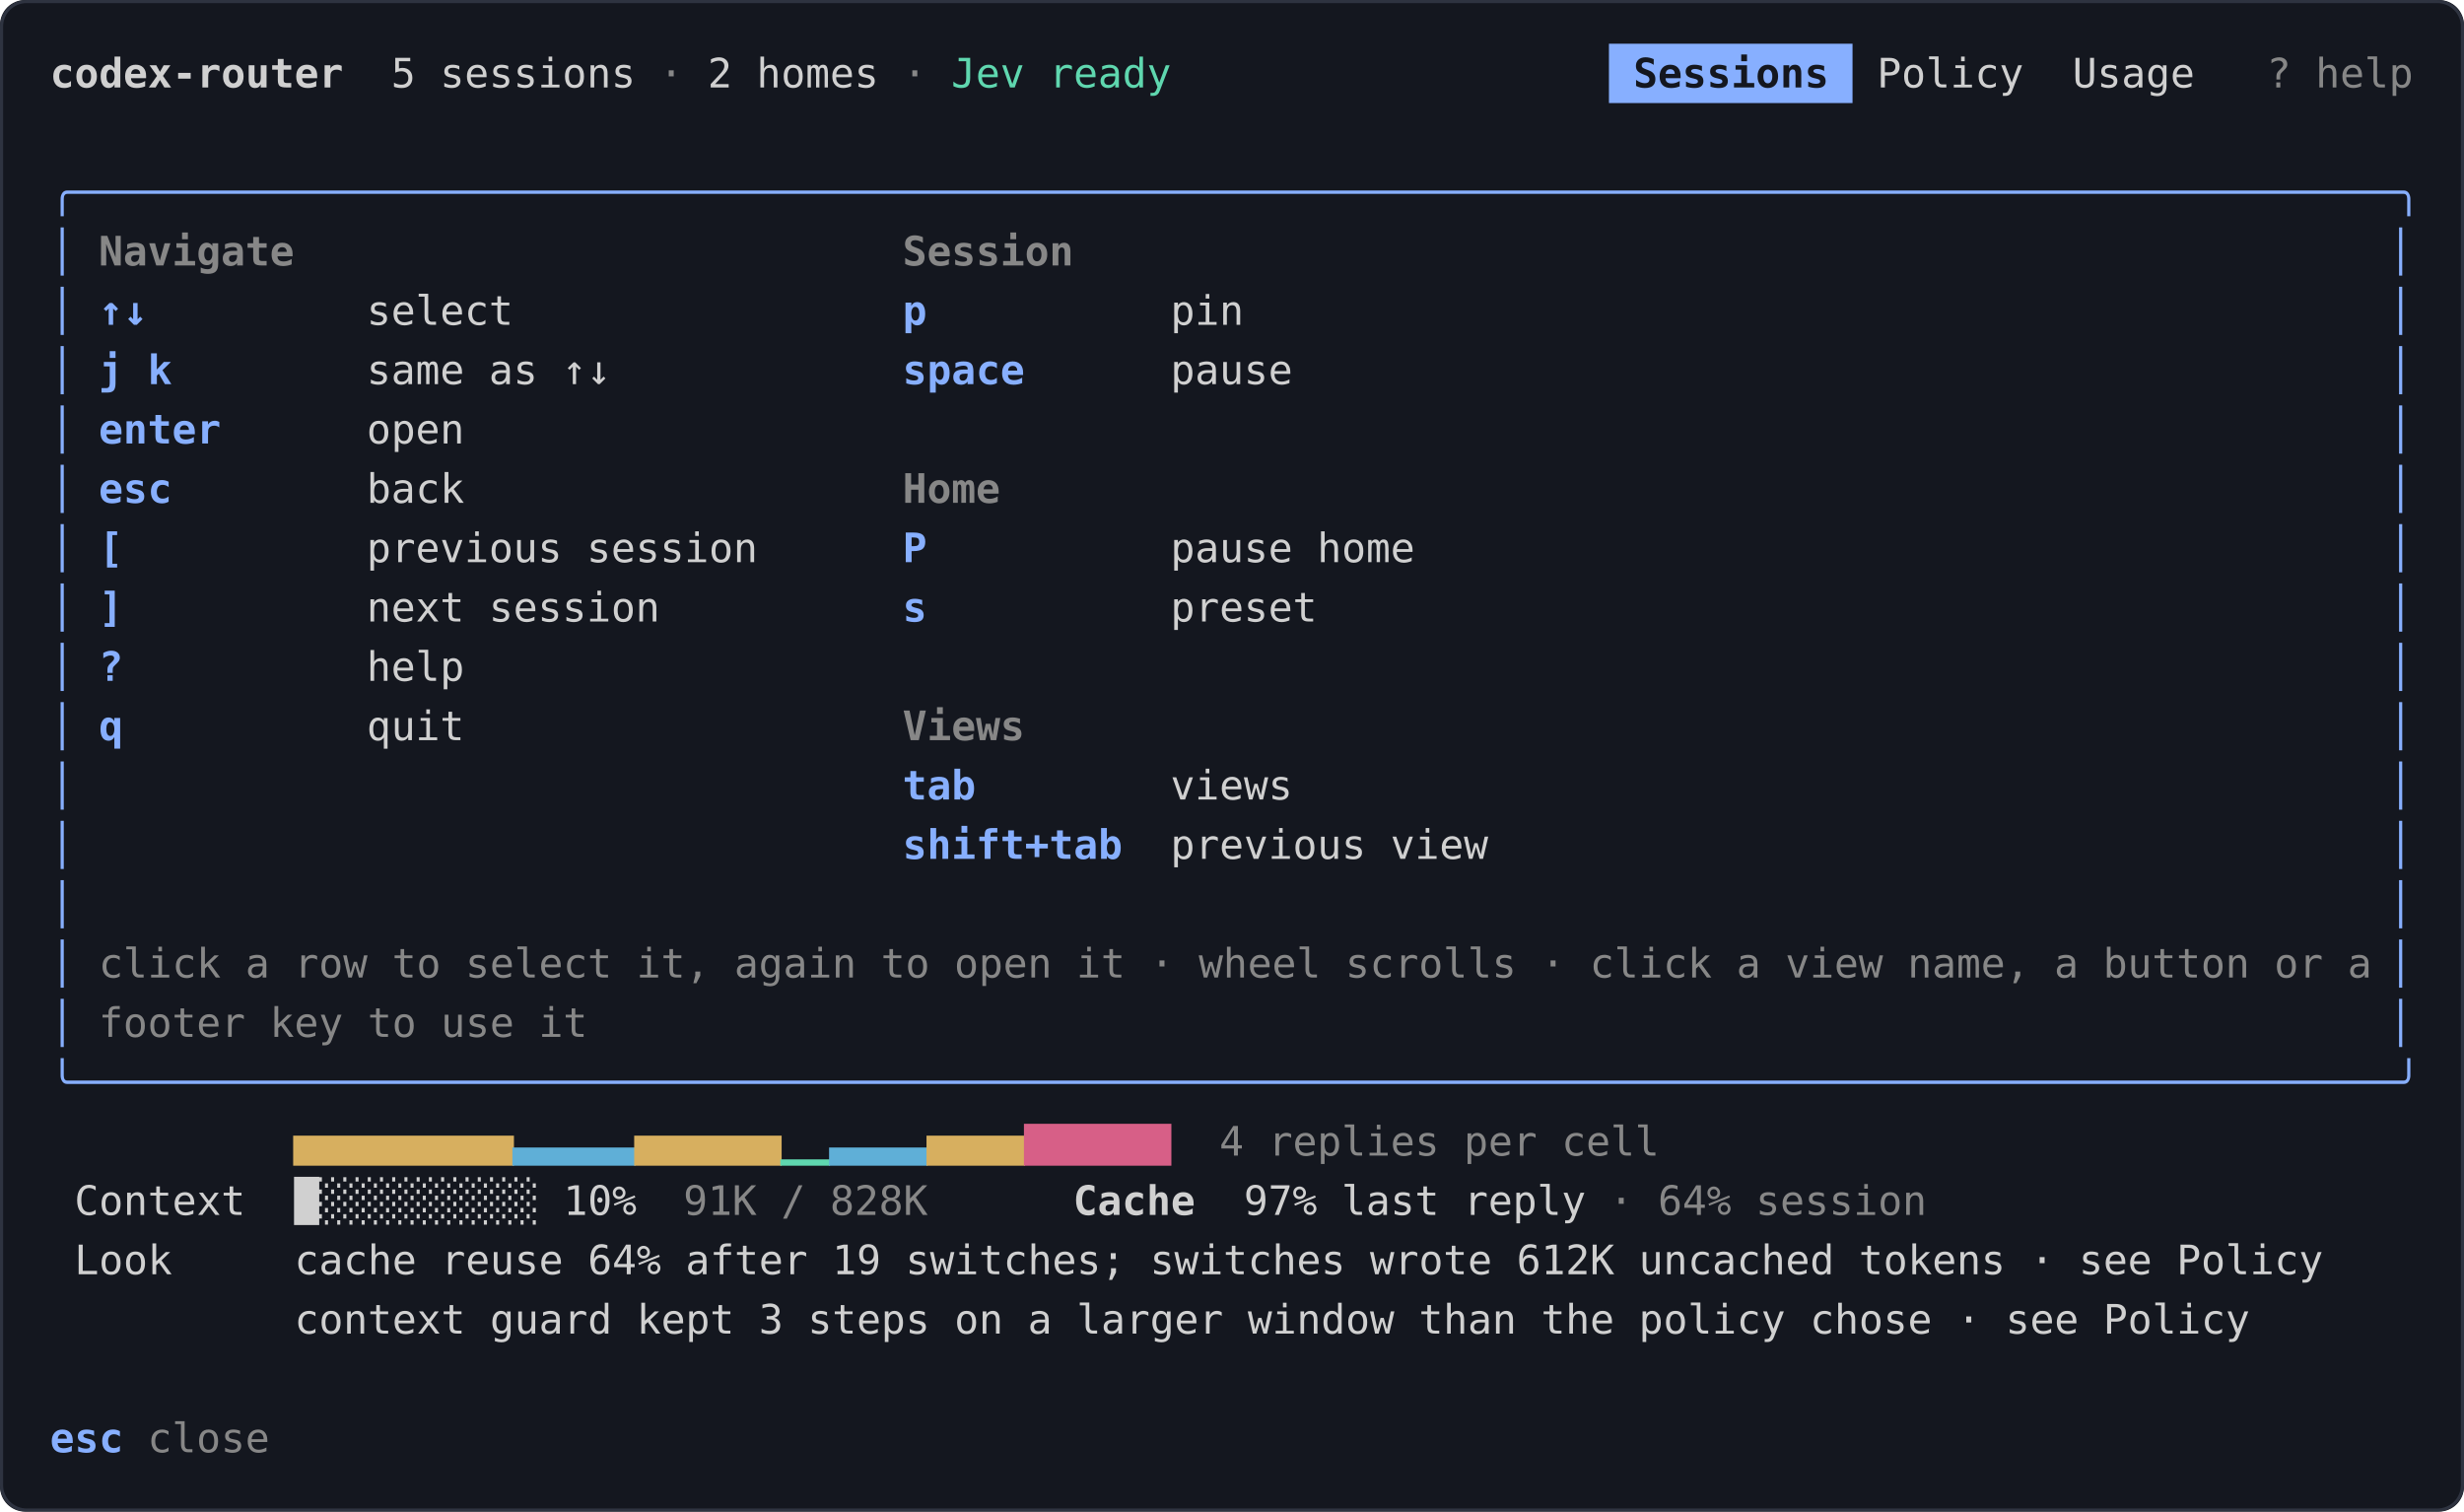
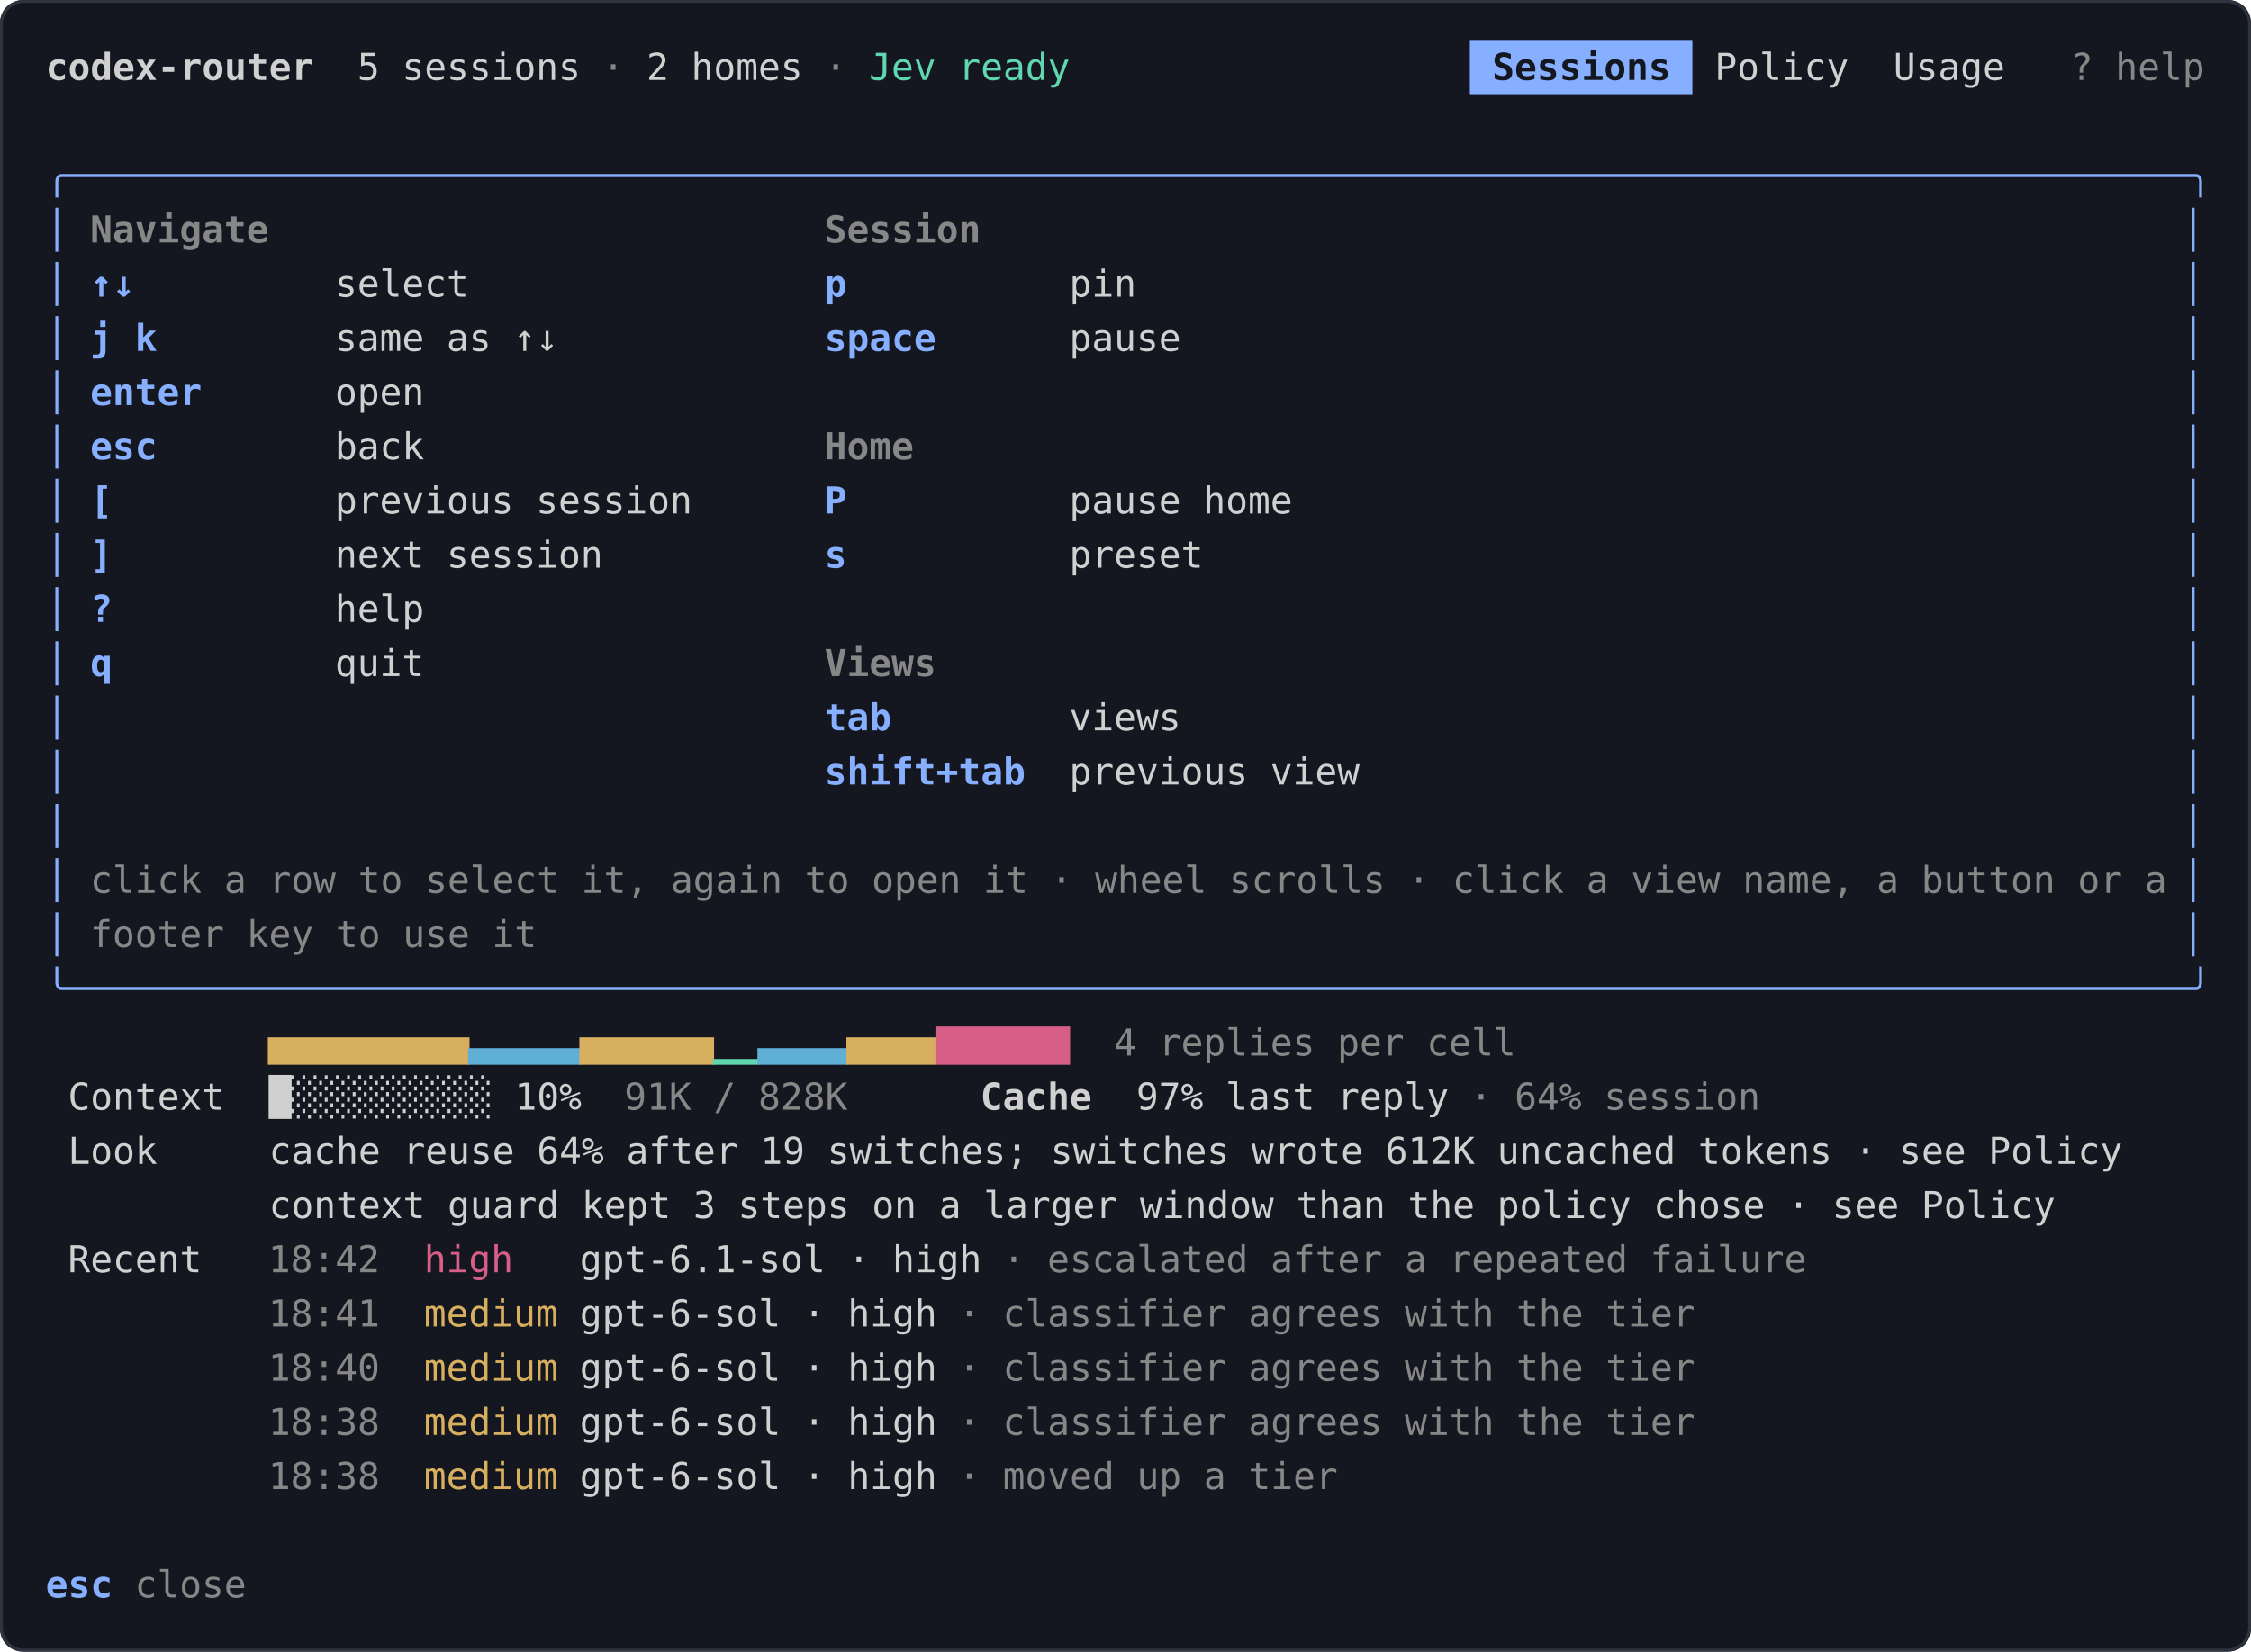
- <svg xmlns="http://www.w3.org/2000/svg" viewBox="0 0 789 484" width="789" height="484" role="img" aria-labelledby="title desc">
+ <svg xmlns="http://www.w3.org/2000/svg" viewBox="0 0 789 579" width="789" height="579" role="img" aria-labelledby="title desc">
  <style>text { font-family: ui-monospace, SFMono-Regular, Menlo, Consolas, 'DejaVu Sans Mono', monospace; font-size: 13px; }</style>
-   <rect width="789" height="484" rx="8" fill="#14171f" />
-   <rect x="0.5" y="0.5" width="788" height="483" rx="8" fill="none" stroke="#2e3340" />
+   <rect width="789" height="579" rx="8" fill="#14171f" />
+   <rect x="0.5" y="0.5" width="788" height="578" rx="8" fill="none" stroke="#2e3340" />
  <text x="16.0" y="28.0" fill="#d0d0d0" font-weight="700" xml:space="preserve">codex-router</text>
  <text x="109.6" y="28.0" fill="#d0d0d0" xml:space="preserve">  5 sessions</text>
  <text x="203.2" y="28.0" fill="#878787" xml:space="preserve"> · </text>
  <text x="226.6" y="28.0" fill="#d0d0d0" xml:space="preserve">2 homes</text>
  <text x="281.2" y="28.0" fill="#878787" xml:space="preserve"> · </text>
  <text x="304.6" y="28.0" fill="#5fd7af" xml:space="preserve">Jev ready</text>
  <rect x="515.2" y="14.0" width="78.0" height="19" fill="#87afff" />
  <text x="515.2" y="28.0" fill="#14171f" font-weight="700" xml:space="preserve"> Sessions </text>
  <text x="593.2" y="28.0" fill="#d0d0d0" xml:space="preserve"> Policy  Usage   </text>
  <text x="725.8" y="28.0" fill="#878787" xml:space="preserve">? help</text>
  <text x="16.0" y="66.0" fill="#87afff" xml:space="preserve">╭───────────────────────────────────────────────────────────────────────────────────────────────╮</text>
  <text x="16.0" y="85.0" fill="#87afff" xml:space="preserve">│</text>
  <text x="31.6" y="85.0" fill="#878787" font-weight="700" xml:space="preserve">Navigate</text>
  <text x="289.0" y="85.0" fill="#878787" font-weight="700" xml:space="preserve">Session</text>
  <text x="764.8" y="85.0" fill="#87afff" xml:space="preserve">│</text>
  <text x="16.0" y="104.0" fill="#87afff" xml:space="preserve">│</text>
  <text x="31.6" y="104.0" fill="#87afff" font-weight="700" xml:space="preserve">↑↓         </text>
  <text x="117.4" y="104.0" fill="#d0d0d0" xml:space="preserve">select                </text>
  <text x="289.0" y="104.0" fill="#87afff" font-weight="700" xml:space="preserve">p          </text>
  <text x="374.8" y="104.0" fill="#d0d0d0" xml:space="preserve">pin                                               </text>
  <text x="764.8" y="104.0" fill="#87afff" xml:space="preserve">│</text>
  <text x="16.0" y="123.0" fill="#87afff" xml:space="preserve">│</text>
  <text x="31.6" y="123.0" fill="#87afff" font-weight="700" xml:space="preserve">j k        </text>
  <text x="117.4" y="123.0" fill="#d0d0d0" xml:space="preserve">same as ↑↓            </text>
  <text x="289.0" y="123.0" fill="#87afff" font-weight="700" xml:space="preserve">space      </text>
  <text x="374.8" y="123.0" fill="#d0d0d0" xml:space="preserve">pause                                             </text>
  <text x="764.8" y="123.0" fill="#87afff" xml:space="preserve">│</text>
  <text x="16.0" y="142.0" fill="#87afff" xml:space="preserve">│</text>
  <text x="31.6" y="142.0" fill="#87afff" font-weight="700" xml:space="preserve">enter      </text>
  <text x="117.4" y="142.0" fill="#d0d0d0" xml:space="preserve">open                                                                               </text>
  <text x="764.8" y="142.0" fill="#87afff" xml:space="preserve">│</text>
  <text x="16.0" y="161.0" fill="#87afff" xml:space="preserve">│</text>
  <text x="31.6" y="161.0" fill="#87afff" font-weight="700" xml:space="preserve">esc        </text>
  <text x="117.4" y="161.0" fill="#d0d0d0" xml:space="preserve">back                  </text>
  <text x="289.0" y="161.0" fill="#878787" font-weight="700" xml:space="preserve">Home</text>
  <text x="764.8" y="161.0" fill="#87afff" xml:space="preserve">│</text>
  <text x="16.0" y="180.0" fill="#87afff" xml:space="preserve">│</text>
  <text x="31.6" y="180.0" fill="#87afff" font-weight="700" xml:space="preserve">[          </text>
  <text x="117.4" y="180.0" fill="#d0d0d0" xml:space="preserve">previous session      </text>
  <text x="289.0" y="180.0" fill="#87afff" font-weight="700" xml:space="preserve">P          </text>
  <text x="374.8" y="180.0" fill="#d0d0d0" xml:space="preserve">pause home                                        </text>
  <text x="764.8" y="180.0" fill="#87afff" xml:space="preserve">│</text>
  <text x="16.0" y="199.0" fill="#87afff" xml:space="preserve">│</text>
  <text x="31.6" y="199.0" fill="#87afff" font-weight="700" xml:space="preserve">]          </text>
  <text x="117.4" y="199.0" fill="#d0d0d0" xml:space="preserve">next session          </text>
  <text x="289.0" y="199.0" fill="#87afff" font-weight="700" xml:space="preserve">s          </text>
  <text x="374.8" y="199.0" fill="#d0d0d0" xml:space="preserve">preset                                            </text>
  <text x="764.8" y="199.0" fill="#87afff" xml:space="preserve">│</text>
  <text x="16.0" y="218.0" fill="#87afff" xml:space="preserve">│</text>
  <text x="31.6" y="218.0" fill="#87afff" font-weight="700" xml:space="preserve">?          </text>
  <text x="117.4" y="218.0" fill="#d0d0d0" xml:space="preserve">help                                                                               </text>
  <text x="764.8" y="218.0" fill="#87afff" xml:space="preserve">│</text>
  <text x="16.0" y="237.0" fill="#87afff" xml:space="preserve">│</text>
  <text x="31.6" y="237.0" fill="#87afff" font-weight="700" xml:space="preserve">q          </text>
  <text x="117.4" y="237.0" fill="#d0d0d0" xml:space="preserve">quit                  </text>
  <text x="289.0" y="237.0" fill="#878787" font-weight="700" xml:space="preserve">Views</text>
  <text x="764.8" y="237.0" fill="#87afff" xml:space="preserve">│</text>
  <text x="16.0" y="256.0" fill="#87afff" xml:space="preserve">│</text>
  <text x="289.0" y="256.0" fill="#87afff" font-weight="700" xml:space="preserve">tab        </text>
  <text x="374.8" y="256.0" fill="#d0d0d0" xml:space="preserve">views                                             </text>
  <text x="764.8" y="256.0" fill="#87afff" xml:space="preserve">│</text>
  <text x="16.0" y="275.0" fill="#87afff" xml:space="preserve">│</text>
  <text x="289.0" y="275.0" fill="#87afff" font-weight="700" xml:space="preserve">shift+tab  </text>
  <text x="374.8" y="275.0" fill="#d0d0d0" xml:space="preserve">previous view                                     </text>
  <text x="764.8" y="275.0" fill="#87afff" xml:space="preserve">│</text>
  <text x="16.0" y="294.0" fill="#87afff" xml:space="preserve">│</text>
  <text x="764.8" y="294.0" fill="#87afff" xml:space="preserve">│</text>
  <text x="16.0" y="313.0" fill="#87afff" xml:space="preserve">│</text>
  <text x="31.6" y="313.0" fill="#878787" xml:space="preserve">click a row to select it, again to open it · wheel scrolls · click a view name, a button or a</text>
  <text x="764.8" y="313.0" fill="#87afff" xml:space="preserve">│</text>
  <text x="16.0" y="332.0" fill="#87afff" xml:space="preserve">│</text>
  <text x="31.6" y="332.0" fill="#878787" xml:space="preserve">footer key to use it</text>
  <text x="764.8" y="332.0" fill="#87afff" xml:space="preserve">│</text>
  <text x="16.0" y="351.0" fill="#87afff" xml:space="preserve">╰───────────────────────────────────────────────────────────────────────────────────────────────╯</text>
  <text x="94.0" y="370.0" fill="#d7af5f" xml:space="preserve">▅▅▅▅▅▅▅▅▅</text>
  <text x="164.2" y="370.0" fill="#5fafd7" xml:space="preserve">▃▃▃▃▃</text>
  <text x="203.2" y="370.0" fill="#d7af5f" xml:space="preserve">▅▅▅▅▅▅</text>
  <text x="250.0" y="370.0" fill="#5fd7af" xml:space="preserve">▁▁</text>
  <text x="265.6" y="370.0" fill="#5fafd7" xml:space="preserve">▃▃▃▃</text>
  <text x="296.8" y="370.0" fill="#d7af5f" xml:space="preserve">▅▅▅▅</text>
  <text x="328.0" y="370.0" fill="#d75f87" xml:space="preserve">▇▇▇▇▇▇</text>
  <text x="374.8" y="370.0" fill="#878787" xml:space="preserve">  4 replies per cell</text>
  <text x="16.0" y="389.0" fill="#d0d0d0" xml:space="preserve"> Context  █░░░░░░░░░ 10%  </text>
  <text x="218.8" y="389.0" fill="#878787" xml:space="preserve">91K / 828K</text>
  <text x="343.6" y="389.0" fill="#d0d0d0" font-weight="700" xml:space="preserve">Cache</text>
  <text x="382.6" y="389.0" fill="#d0d0d0" xml:space="preserve">  97% last reply</text>
  <text x="507.4" y="389.0" fill="#878787" xml:space="preserve"> · 64% session</text>
  <text x="16.0" y="408.0" fill="#d0d0d0" xml:space="preserve"> Look     cache reuse 64% after 19 switches; switches wrote 612K uncached tokens · see Policy</text>
  <text x="16.0" y="427.0" fill="#d0d0d0" xml:space="preserve">          context guard kept 3 steps on a larger window than the policy chose · see Policy</text>
-   <text x="16.0" y="465.0" fill="#87afff" font-weight="700" xml:space="preserve">esc</text>
-   <text x="39.4" y="465.0" fill="#878787" xml:space="preserve"> close</text>
+   <text x="16.0" y="446.0" fill="#d0d0d0" xml:space="preserve"> Recent   </text>
+   <text x="94.0" y="446.0" fill="#878787" xml:space="preserve">18:42  </text>
+   <text x="148.6" y="446.0" fill="#d75f87" xml:space="preserve">high   </text>
+   <text x="203.2" y="446.0" fill="#d0d0d0" xml:space="preserve">gpt-6.1-sol · high</text>
+   <text x="343.6" y="446.0" fill="#878787" xml:space="preserve"> · escalated after a repeated failure</text>
+   <text x="94.0" y="465.0" fill="#878787" xml:space="preserve">18:41  </text>
+   <text x="148.6" y="465.0" fill="#d7af5f" xml:space="preserve">medium </text>
+   <text x="203.2" y="465.0" fill="#d0d0d0" xml:space="preserve">gpt-6-sol · high</text>
+   <text x="328.0" y="465.0" fill="#878787" xml:space="preserve"> · classifier agrees with the tier</text>
+   <text x="94.0" y="484.0" fill="#878787" xml:space="preserve">18:40  </text>
+   <text x="148.6" y="484.0" fill="#d7af5f" xml:space="preserve">medium </text>
+   <text x="203.2" y="484.0" fill="#d0d0d0" xml:space="preserve">gpt-6-sol · high</text>
+   <text x="328.0" y="484.0" fill="#878787" xml:space="preserve"> · classifier agrees with the tier</text>
+   <text x="94.0" y="503.0" fill="#878787" xml:space="preserve">18:38  </text>
+   <text x="148.6" y="503.0" fill="#d7af5f" xml:space="preserve">medium </text>
+   <text x="203.2" y="503.0" fill="#d0d0d0" xml:space="preserve">gpt-6-sol · high</text>
+   <text x="328.0" y="503.0" fill="#878787" xml:space="preserve"> · classifier agrees with the tier</text>
+   <text x="94.0" y="522.0" fill="#878787" xml:space="preserve">18:38  </text>
+   <text x="148.6" y="522.0" fill="#d7af5f" xml:space="preserve">medium </text>
+   <text x="203.2" y="522.0" fill="#d0d0d0" xml:space="preserve">gpt-6-sol · high</text>
+   <text x="328.0" y="522.0" fill="#878787" xml:space="preserve"> · moved up a tier</text>
+   <text x="16.0" y="560.0" fill="#87afff" font-weight="700" xml:space="preserve">esc</text>
+   <text x="39.4" y="560.0" fill="#878787" xml:space="preserve"> close</text>
</svg>
